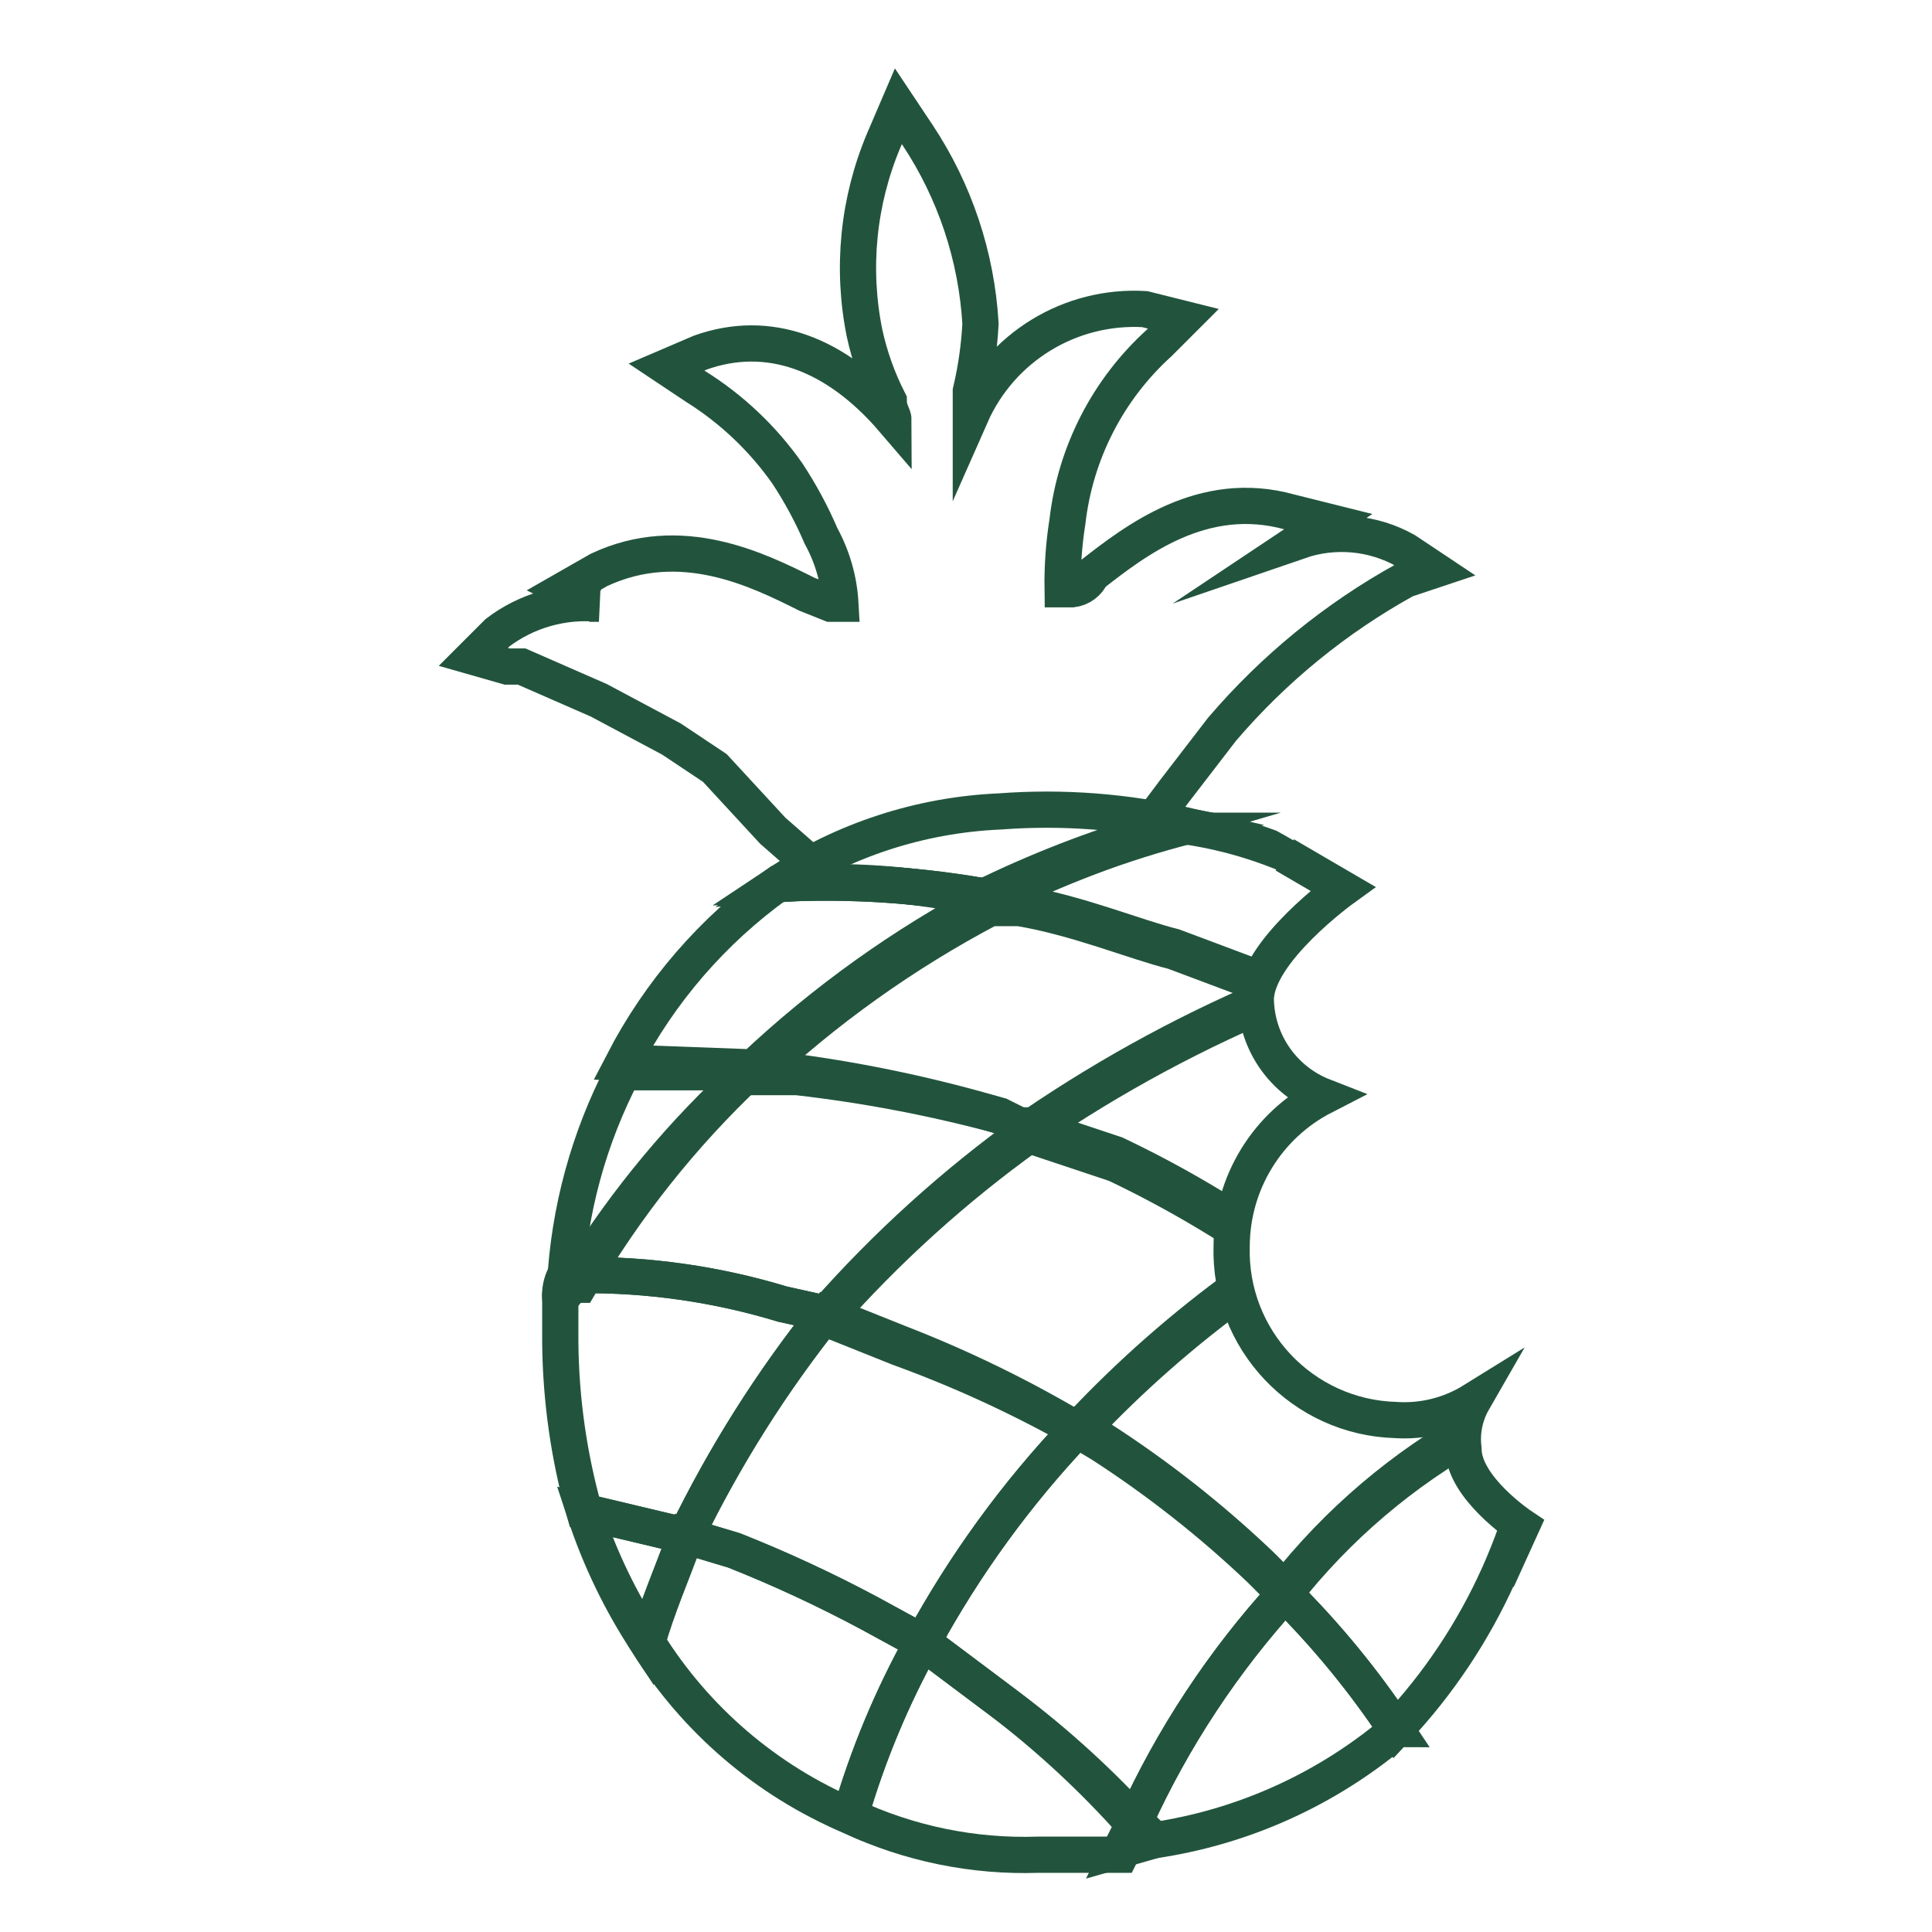
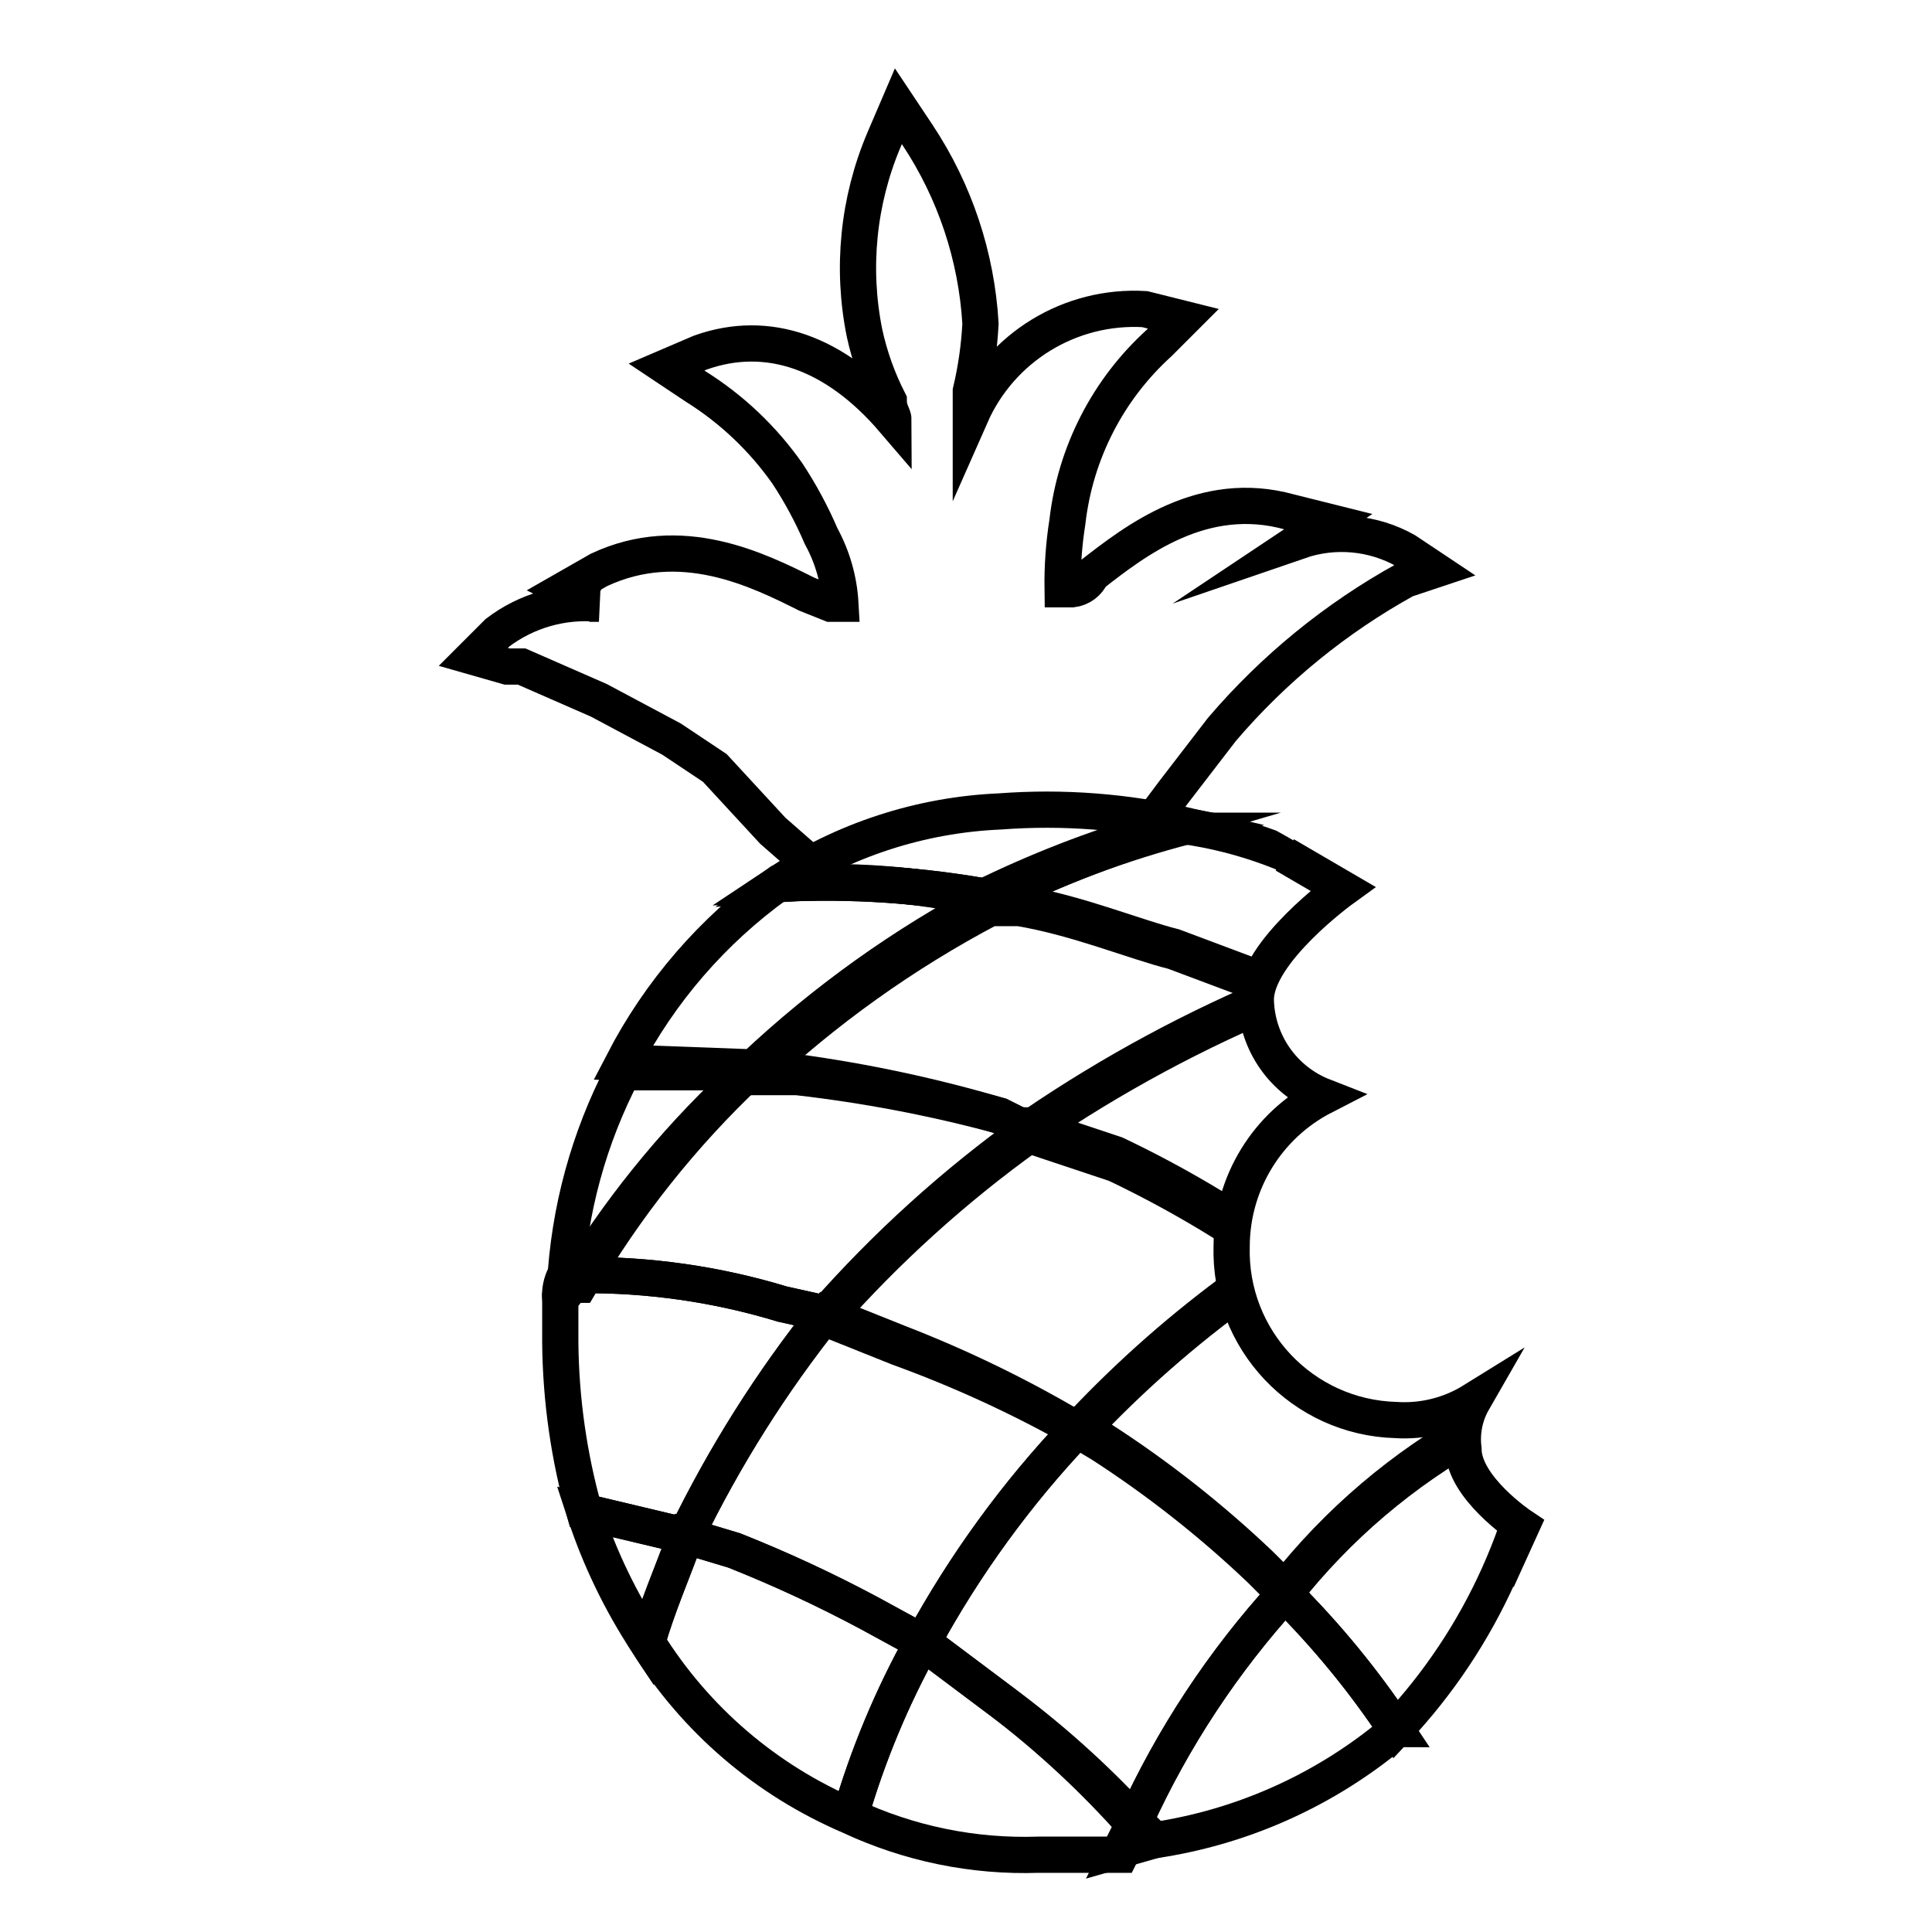
<svg xmlns="http://www.w3.org/2000/svg" id="Layer_1" data-name="Layer 1" viewBox="0 0 40 40">
  <defs>
-     <style>.cls-1,.cls-2{fill:none;}.cls-2{stroke:#22543d;stroke-miterlimit:10;stroke-width:0.75px;}.cls-3{clip-path:url(#clip-path);}</style>
+     <style>.cls-1,.cls-2{fill:none;}.cls-2{stroke:#000;stroke-miterlimit:10;stroke-width:0.75px;}.cls-3{clip-path:url(#clip-path);}</style>
    <clipPath id="clip-path">
      <path class="cls-1" d="M8.9,30.5c-.2,0,.2-3.7,0-3.6s.9-3.5.9-4.4,1.4-2.7-.3-2.9a1.5,1.5,0,0,0,.7-1.5c0-.6,5.1-3.2,9.5-3s9.1,3.4,8.4,3.4A2.2,2.2,0,0,0,26,20.7a2.2,2.2,0,0,0,1.4,2,3.5,3.5,0,0,0-1.9,3.1,3.4,3.4,0,0,0,3.4,3.4,3.3,3.3,0,0,0,1.7-.4,1.8,1.8,0,0,0-.3,1.1c0,1,1.8,1.8,1.8,1.8s-1.8,6.1-6.3,8.5-11.1,1.3-11.1.8S9.9,30.5,8.9,30.5Z" />
    </clipPath>
  </defs>
  <path class="cls-2" d="M26.6,17.7l1.2.7S26,19.7,26,20.7a2.2,2.2,0,0,0,1.4,2,3.5,3.5,0,0,0-1.9,3.1,3.5,3.5,0,0,0,3.4,3.6,2.7,2.7,0,0,0,1.6-.4,1.6,1.6,0,0,0-.2,1c0,.8,1.2,1.6,1.2,1.6L31,32.7" />
  <g class="cls-3">
    <path class="cls-2" d="M27.5,20.8l-.8-.3h-.1a28.4,28.4,0,0,0-5.2,2.8h-.1l1.8.6a22.5,22.5,0,0,1,3.4,2,28,28,0,0,1,4.7-2.7A11.5,11.5,0,0,0,29,19.8l-2.3.7Z" />
    <path class="cls-2" d="M27.1,26.4l-.6-.4-.8.6a23.4,23.4,0,0,0-3.3,2.9h-.1l.5.3a22.4,22.4,0,0,1,3.3,2.6l.5.5a13.2,13.2,0,0,1,4-3.4l1.4-.7a9.7,9.7,0,0,0,.1-1.7,9.6,9.6,0,0,0-.9-3.9A28,28,0,0,0,26.5,26Z" />
    <path class="cls-2" d="M15.6,22.1a22.3,22.3,0,0,1,4.9-3.5h.1a19,19,0,0,0-4.5-.3A10.5,10.5,0,0,0,12.9,22Z" />
    <path class="cls-2" d="M26.1,32.5a22.4,22.4,0,0,0-3.3-2.6l-.5-.3A20.9,20.9,0,0,0,19.1,34h0l1.6,1.2a19.5,19.5,0,0,1,2.8,2.5A18.1,18.1,0,0,1,26.6,33h0Z" />
    <path class="cls-2" d="M20.6,18.6a20,20,0,0,1,4-1.5,12.9,12.9,0,0,0-3.9-.3,9,9,0,0,0-4.6,1.5A19,19,0,0,1,20.6,18.6Z" />
    <path class="cls-2" d="M21.3,23.4l-.6-.3a28.5,28.5,0,0,0-4.2-.9h-1A19.8,19.8,0,0,0,12,26.4a13.9,13.9,0,0,1,4.2.6l.9.2A25.1,25.1,0,0,1,21.3,23.4Z" />
    <path class="cls-2" d="M20.7,23.1l.6.3h.1a28.4,28.4,0,0,1,5.2-2.8h.1l-2.4-.9c-.8-.2-2-.7-3.2-.9h-.6a22.3,22.3,0,0,0-4.9,3.5h.9A28.5,28.5,0,0,1,20.7,23.1Z" />
    <path class="cls-2" d="M22.3,29.6a24.6,24.6,0,0,0-3.7-1.8l-1.5-.6h0a24.6,24.6,0,0,0-2.9,4.6l1,.3A27.2,27.2,0,0,1,18,33.4l1.1.6h0A20.9,20.9,0,0,1,22.3,29.6Z" />
    <path class="cls-2" d="M22.3,29.6h.1a23.4,23.4,0,0,1,3.3-2.9l.8-.6a22.5,22.5,0,0,0-3.4-2l-1.8-.6a25.1,25.1,0,0,0-4.2,3.8l1.5.6A24.6,24.6,0,0,1,22.3,29.6Z" />
    <path class="cls-2" d="M21.1,18.7c1.2.2,2.4.7,3.2.9l2.4.9,2.3-.7c-.4-.4-.6-1.1-1-1.4a8.7,8.7,0,0,0-3.5-1.3,21.8,21.8,0,0,0-3.9,1.5Z" />
    <path class="cls-2" d="M26.6,33a18.1,18.1,0,0,0-3.1,4.7l.4.4A10,10,0,0,0,28.7,36c.1-.1.1-.2.2-.2A18.1,18.1,0,0,0,26.6,33Z" />
    <path class="cls-2" d="M20.7,35.2,19.1,34a17.3,17.3,0,0,0-1.5,3.6,8.5,8.5,0,0,0,3.9.8h1.7l.3-.6A19.5,19.5,0,0,0,20.7,35.2Z" />
    <path class="cls-2" d="M23.2,38.3l.7-.2-.4-.4Z" />
    <path class="cls-2" d="M15.5,22.2H12.9a10.7,10.7,0,0,0-1.2,4.4H12A19.8,19.8,0,0,1,15.5,22.2Z" />
    <path class="cls-2" d="M30.6,29.6a13.2,13.2,0,0,0-4,3.4,18.1,18.1,0,0,1,2.3,2.8A11.6,11.6,0,0,0,32,28.9Z" />
    <path class="cls-2" d="M18,33.4a27.2,27.2,0,0,0-2.8-1.3l-1-.3c-.3.8-.6,1.5-.8,2.2a9.2,9.2,0,0,0,4.2,3.6A17.3,17.3,0,0,1,19.1,34Z" />
    <path class="cls-2" d="M17.1,27.2h0l-.9-.2a13.9,13.9,0,0,0-4.2-.6l-.4.5v.9a13.4,13.4,0,0,0,.5,3.5l2.1.5A24.6,24.6,0,0,1,17.1,27.2Z" />
    <path class="cls-2" d="M11.7,26.4a.9.9,0,0,0-.1.5l.4-.5Z" />
    <path class="cls-2" d="M12.1,31.3A11.3,11.3,0,0,0,13.4,34c.2-.7.5-1.4.8-2.2Z" />
  </g>
  <path class="cls-2" d="M23.9,17.2h-.2l.6-.8,1-1.3h0a13.7,13.7,0,0,1,3.8-3.1l.6-.2-.6-.4a2.7,2.7,0,0,0-2.2-.2h0l.6-.4-.8-.2c-1.8-.5-3.2.6-4.1,1.3a.5.5,0,0,1-.4.3H22a8.2,8.2,0,0,1,.1-1.4h0A5.9,5.9,0,0,1,24,7.1l.5-.5-.8-.2a3.7,3.7,0,0,0-3.6,2.2h0V8.1a7.8,7.8,0,0,0,.2-1.4A7.9,7.9,0,0,0,19,2.8l-.4-.6-.3.7a6.8,6.8,0,0,0-.4,4,5.8,5.8,0,0,0,.5,1.4c0,.2.1.3.1.4h0c-1.2-1.4-2.6-1.9-4-1.4l-.7.3.6.4a6.6,6.6,0,0,1,1.9,1.8,8.3,8.3,0,0,1,.7,1.3h0a3.3,3.3,0,0,1,.4,1.4h-.2l-.5-.2c-1-.5-2.6-1.3-4.3-.5l-.7.4.6.3h.1a3,3,0,0,0-2.1.6l-.5.5.7.2h.3l1.6.7,1.5.8.9.6h0L16,17.2l.8.7-.6.4a14.2,14.2,0,0,1,4.1.3A22.4,22.4,0,0,1,23.9,17.2Z" />
</svg>
